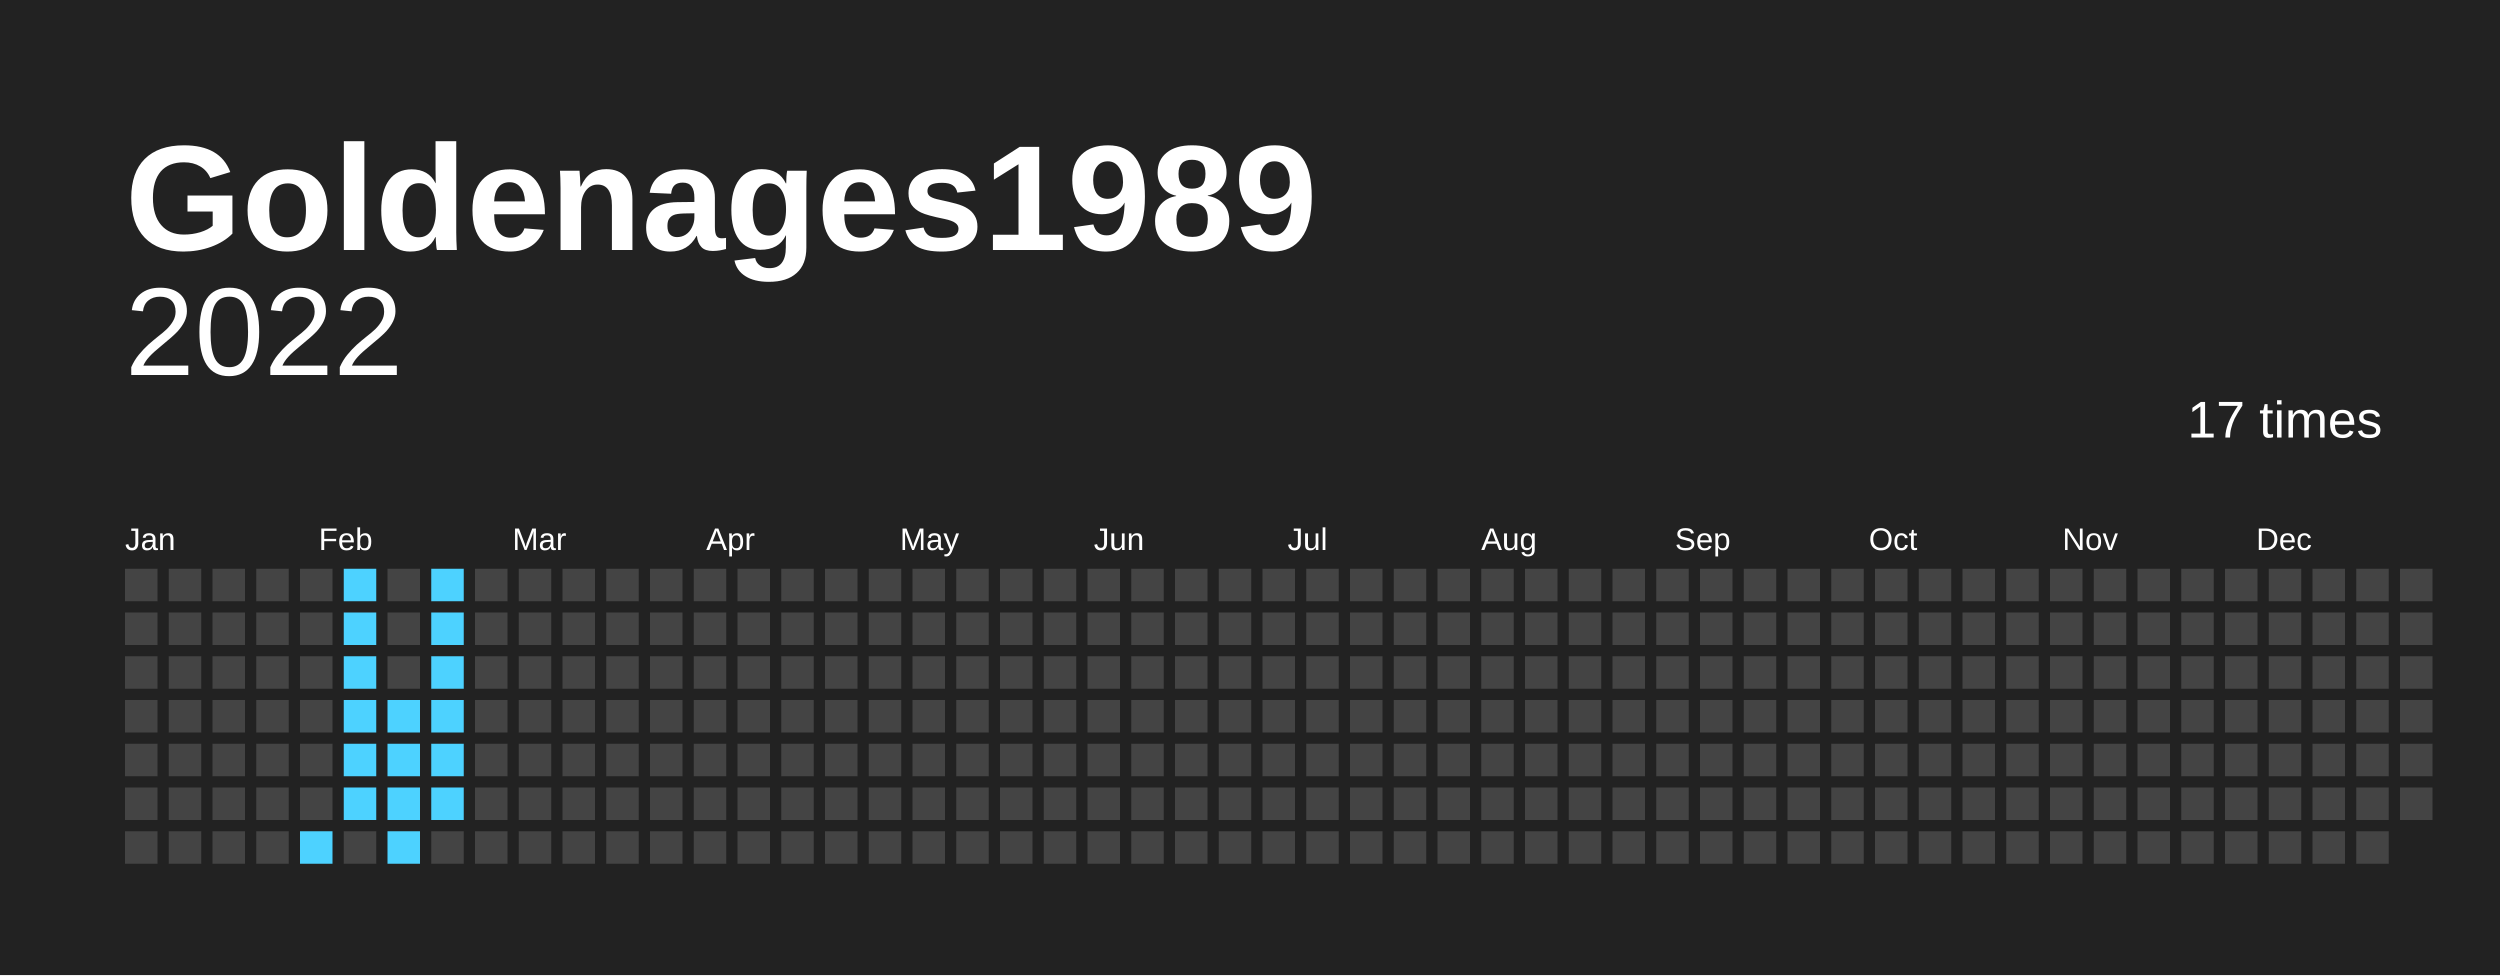
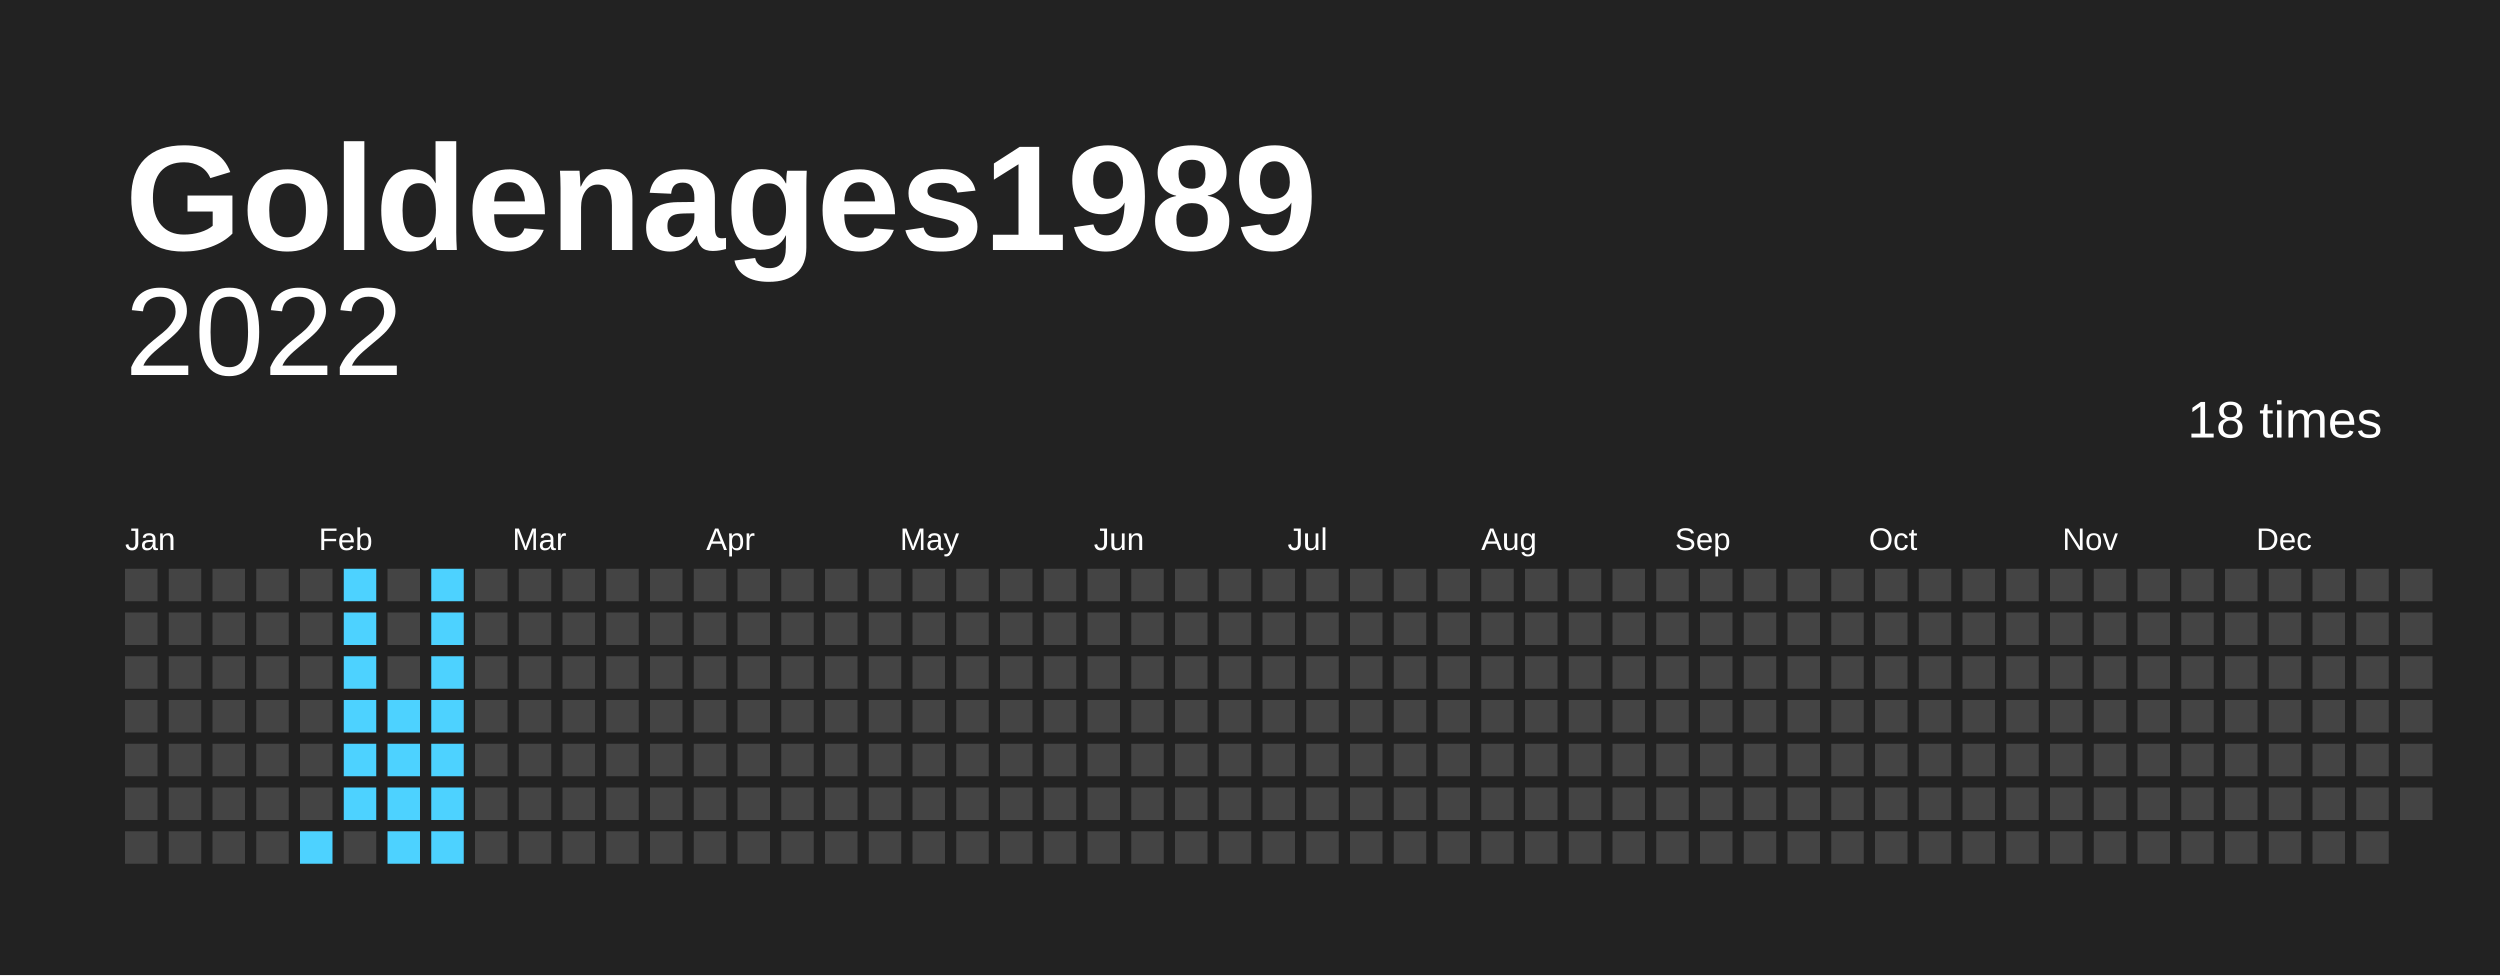
<svg xmlns="http://www.w3.org/2000/svg" baseProfile="full" height="78mm" version="1.1" viewBox="0,0,200,78" width="200mm">
  <defs />
  <rect fill="#222222" height="78" width="200" x="0" y="0" />
  <text fill="#FFFFFF" style="font-size:12px; font-family:Arial; font-weight:bold;" x="10" y="20">Goldenages1989</text>
  <text alignment-baseline="hanging" fill="#FFFFFF" style="font-size:10.0px; font-family:Arial;" x="10" y="30">2022</text>
-   <text alignment-baseline="hanging" fill="#FFFFFF" style="font-size:4.125px; font-family:Arial;" x="175" y="35">17 times</text>
+   <text alignment-baseline="hanging" fill="#FFFFFF" style="font-size:4.125px; font-family:Arial;" x="175" y="35">18 times</text>
  <text fill="#FFFFFF" style="font-size:2.5px; font-family:Arial" x="10.0" y="44">Jan</text>
  <text fill="#FFFFFF" style="font-size:2.5px; font-family:Arial" x="25.5" y="44">Feb</text>
  <text fill="#FFFFFF" style="font-size:2.5px; font-family:Arial" x="41.0" y="44">Mar</text>
  <text fill="#FFFFFF" style="font-size:2.5px; font-family:Arial" x="56.5" y="44">Apr</text>
  <text fill="#FFFFFF" style="font-size:2.5px; font-family:Arial" x="72.0" y="44">May</text>
  <text fill="#FFFFFF" style="font-size:2.5px; font-family:Arial" x="87.5" y="44">Jun</text>
  <text fill="#FFFFFF" style="font-size:2.5px; font-family:Arial" x="103.0" y="44">Jul</text>
  <text fill="#FFFFFF" style="font-size:2.5px; font-family:Arial" x="118.5" y="44">Aug</text>
  <text fill="#FFFFFF" style="font-size:2.5px; font-family:Arial" x="134.0" y="44">Sep</text>
  <text fill="#FFFFFF" style="font-size:2.5px; font-family:Arial" x="149.5" y="44">Oct</text>
  <text fill="#FFFFFF" style="font-size:2.5px; font-family:Arial" x="165.0" y="44">Nov</text>
  <text fill="#FFFFFF" style="font-size:2.5px; font-family:Arial" x="180.5" y="44">Dec</text>
  <rect fill="#444444" height="2.6" width="2.6" x="10.0" y="45.5" />
  <rect fill="#444444" height="2.6" width="2.6" x="10.0" y="49.0" />
  <rect fill="#444444" height="2.6" width="2.6" x="10.0" y="52.5" />
  <rect fill="#444444" height="2.6" width="2.6" x="10.0" y="56.0" />
  <rect fill="#444444" height="2.6" width="2.6" x="10.0" y="59.5" />
  <rect fill="#444444" height="2.6" width="2.6" x="10.0" y="63.0" />
  <rect fill="#444444" height="2.6" width="2.6" x="10.0" y="66.5" />
  <rect fill="#444444" height="2.6" width="2.6" x="13.5" y="45.5" />
  <rect fill="#444444" height="2.6" width="2.6" x="13.5" y="49.0" />
  <rect fill="#444444" height="2.6" width="2.6" x="13.5" y="52.5" />
  <rect fill="#444444" height="2.6" width="2.6" x="13.5" y="56.0" />
  <rect fill="#444444" height="2.6" width="2.6" x="13.5" y="59.5" />
  <rect fill="#444444" height="2.6" width="2.6" x="13.5" y="63.0" />
  <rect fill="#444444" height="2.6" width="2.6" x="13.5" y="66.5" />
  <rect fill="#444444" height="2.6" width="2.6" x="17.0" y="45.5" />
  <rect fill="#444444" height="2.6" width="2.6" x="17.0" y="49.0" />
  <rect fill="#444444" height="2.6" width="2.6" x="17.0" y="52.5" />
  <rect fill="#444444" height="2.6" width="2.6" x="17.0" y="56.0" />
  <rect fill="#444444" height="2.6" width="2.6" x="17.0" y="59.5" />
  <rect fill="#444444" height="2.6" width="2.6" x="17.0" y="63.0" />
  <rect fill="#444444" height="2.6" width="2.6" x="17.0" y="66.5" />
  <rect fill="#444444" height="2.6" width="2.6" x="20.5" y="45.5" />
  <rect fill="#444444" height="2.6" width="2.6" x="20.5" y="49.0" />
  <rect fill="#444444" height="2.6" width="2.6" x="20.5" y="52.5" />
  <rect fill="#444444" height="2.6" width="2.6" x="20.5" y="56.0" />
  <rect fill="#444444" height="2.6" width="2.6" x="20.5" y="59.5" />
  <rect fill="#444444" height="2.6" width="2.6" x="20.5" y="63.0" />
  <rect fill="#444444" height="2.6" width="2.6" x="20.5" y="66.5" />
  <rect fill="#444444" height="2.6" width="2.6" x="24.0" y="45.5" />
  <rect fill="#444444" height="2.6" width="2.6" x="24.0" y="49.0" />
  <rect fill="#444444" height="2.6" width="2.6" x="24.0" y="52.5" />
  <rect fill="#444444" height="2.6" width="2.6" x="24.0" y="56.0" />
  <rect fill="#444444" height="2.6" width="2.6" x="24.0" y="59.5" />
  <rect fill="#444444" height="2.6" width="2.6" x="24.0" y="63.0" />
  <rect fill="#4DD2FF" height="2.6" width="2.6" x="24.0" y="66.5" />
  <rect fill="#4DD2FF" height="2.6" width="2.6" x="27.5" y="45.5" />
  <rect fill="#4DD2FF" height="2.6" width="2.6" x="27.5" y="49.0" />
  <rect fill="#4DD2FF" height="2.6" width="2.6" x="27.5" y="52.5" />
  <rect fill="#4DD2FF" height="2.6" width="2.6" x="27.5" y="56.0" />
  <rect fill="#4DD2FF" height="2.6" width="2.6" x="27.5" y="59.5" />
  <rect fill="#4DD2FF" height="2.6" width="2.6" x="27.5" y="63.0" />
  <rect fill="#444444" height="2.6" width="2.6" x="27.5" y="66.5" />
  <rect fill="#444444" height="2.6" width="2.6" x="31.0" y="45.5" />
  <rect fill="#444444" height="2.6" width="2.6" x="31.0" y="49.0" />
  <rect fill="#444444" height="2.6" width="2.6" x="31.0" y="52.5" />
  <rect fill="#4DD2FF" height="2.6" width="2.6" x="31.0" y="56.0" />
  <rect fill="#4DD2FF" height="2.6" width="2.6" x="31.0" y="59.5" />
  <rect fill="#4DD2FF" height="2.6" width="2.6" x="31.0" y="63.0" />
  <rect fill="#4DD2FF" height="2.6" width="2.6" x="31.0" y="66.5" />
  <rect fill="#4DD2FF" height="2.6" width="2.6" x="34.5" y="45.5" />
  <rect fill="#4DD2FF" height="2.6" width="2.6" x="34.5" y="49.0" />
  <rect fill="#4DD2FF" height="2.6" width="2.6" x="34.5" y="52.5" />
  <rect fill="#4DD2FF" height="2.6" width="2.6" x="34.5" y="56.0" />
  <rect fill="#4DD2FF" height="2.6" width="2.6" x="34.5" y="59.5" />
  <rect fill="#4DD2FF" height="2.6" width="2.6" x="34.5" y="63.0" />
-   <rect fill="#444444" height="2.6" width="2.6" x="34.5" y="66.5" />
+   <rect fill="#4DD2FF" height="2.6" width="2.6" x="34.5" y="66.5" />
  <rect fill="#444444" height="2.6" width="2.6" x="38.0" y="45.5" />
  <rect fill="#444444" height="2.6" width="2.6" x="38.0" y="49.0" />
  <rect fill="#444444" height="2.6" width="2.6" x="38.0" y="52.5" />
  <rect fill="#444444" height="2.6" width="2.6" x="38.0" y="56.0" />
  <rect fill="#444444" height="2.6" width="2.6" x="38.0" y="59.5" />
  <rect fill="#444444" height="2.6" width="2.6" x="38.0" y="63.0" />
  <rect fill="#444444" height="2.6" width="2.6" x="38.0" y="66.5" />
  <rect fill="#444444" height="2.6" width="2.6" x="41.5" y="45.5" />
  <rect fill="#444444" height="2.6" width="2.6" x="41.5" y="49.0" />
  <rect fill="#444444" height="2.6" width="2.6" x="41.5" y="52.5" />
  <rect fill="#444444" height="2.6" width="2.6" x="41.5" y="56.0" />
  <rect fill="#444444" height="2.6" width="2.6" x="41.5" y="59.5" />
  <rect fill="#444444" height="2.6" width="2.6" x="41.5" y="63.0" />
  <rect fill="#444444" height="2.6" width="2.6" x="41.5" y="66.5" />
  <rect fill="#444444" height="2.6" width="2.6" x="45.0" y="45.5" />
  <rect fill="#444444" height="2.6" width="2.6" x="45.0" y="49.0" />
  <rect fill="#444444" height="2.6" width="2.6" x="45.0" y="52.5" />
  <rect fill="#444444" height="2.6" width="2.6" x="45.0" y="56.0" />
  <rect fill="#444444" height="2.6" width="2.6" x="45.0" y="59.5" />
  <rect fill="#444444" height="2.6" width="2.6" x="45.0" y="63.0" />
  <rect fill="#444444" height="2.6" width="2.6" x="45.0" y="66.5" />
  <rect fill="#444444" height="2.6" width="2.6" x="48.5" y="45.5" />
  <rect fill="#444444" height="2.6" width="2.6" x="48.5" y="49.0" />
  <rect fill="#444444" height="2.6" width="2.6" x="48.5" y="52.5" />
  <rect fill="#444444" height="2.6" width="2.6" x="48.5" y="56.0" />
  <rect fill="#444444" height="2.6" width="2.6" x="48.5" y="59.5" />
  <rect fill="#444444" height="2.6" width="2.6" x="48.5" y="63.0" />
  <rect fill="#444444" height="2.6" width="2.6" x="48.5" y="66.5" />
  <rect fill="#444444" height="2.6" width="2.6" x="52.0" y="45.5" />
  <rect fill="#444444" height="2.6" width="2.6" x="52.0" y="49.0" />
  <rect fill="#444444" height="2.6" width="2.6" x="52.0" y="52.5" />
  <rect fill="#444444" height="2.6" width="2.6" x="52.0" y="56.0" />
  <rect fill="#444444" height="2.6" width="2.6" x="52.0" y="59.5" />
  <rect fill="#444444" height="2.6" width="2.6" x="52.0" y="63.0" />
  <rect fill="#444444" height="2.6" width="2.6" x="52.0" y="66.5" />
  <rect fill="#444444" height="2.6" width="2.6" x="55.5" y="45.5" />
  <rect fill="#444444" height="2.6" width="2.6" x="55.5" y="49.0" />
  <rect fill="#444444" height="2.6" width="2.6" x="55.5" y="52.5" />
  <rect fill="#444444" height="2.6" width="2.6" x="55.5" y="56.0" />
  <rect fill="#444444" height="2.6" width="2.6" x="55.5" y="59.5" />
  <rect fill="#444444" height="2.6" width="2.6" x="55.5" y="63.0" />
  <rect fill="#444444" height="2.6" width="2.6" x="55.5" y="66.5" />
  <rect fill="#444444" height="2.6" width="2.6" x="59.0" y="45.5" />
  <rect fill="#444444" height="2.6" width="2.6" x="59.0" y="49.0" />
  <rect fill="#444444" height="2.6" width="2.6" x="59.0" y="52.5" />
  <rect fill="#444444" height="2.6" width="2.6" x="59.0" y="56.0" />
  <rect fill="#444444" height="2.6" width="2.6" x="59.0" y="59.5" />
  <rect fill="#444444" height="2.6" width="2.6" x="59.0" y="63.0" />
  <rect fill="#444444" height="2.6" width="2.6" x="59.0" y="66.5" />
  <rect fill="#444444" height="2.6" width="2.6" x="62.5" y="45.5" />
  <rect fill="#444444" height="2.6" width="2.6" x="62.5" y="49.0" />
  <rect fill="#444444" height="2.6" width="2.6" x="62.5" y="52.5" />
  <rect fill="#444444" height="2.6" width="2.6" x="62.5" y="56.0" />
  <rect fill="#444444" height="2.6" width="2.6" x="62.5" y="59.5" />
  <rect fill="#444444" height="2.6" width="2.6" x="62.5" y="63.0" />
  <rect fill="#444444" height="2.6" width="2.6" x="62.5" y="66.5" />
  <rect fill="#444444" height="2.6" width="2.6" x="66.0" y="45.5" />
  <rect fill="#444444" height="2.6" width="2.6" x="66.0" y="49.0" />
  <rect fill="#444444" height="2.6" width="2.6" x="66.0" y="52.5" />
  <rect fill="#444444" height="2.6" width="2.6" x="66.0" y="56.0" />
  <rect fill="#444444" height="2.6" width="2.6" x="66.0" y="59.5" />
  <rect fill="#444444" height="2.6" width="2.6" x="66.0" y="63.0" />
  <rect fill="#444444" height="2.6" width="2.6" x="66.0" y="66.5" />
  <rect fill="#444444" height="2.6" width="2.6" x="69.5" y="45.5" />
  <rect fill="#444444" height="2.6" width="2.6" x="69.5" y="49.0" />
  <rect fill="#444444" height="2.6" width="2.6" x="69.5" y="52.5" />
  <rect fill="#444444" height="2.6" width="2.6" x="69.5" y="56.0" />
  <rect fill="#444444" height="2.6" width="2.6" x="69.5" y="59.5" />
  <rect fill="#444444" height="2.6" width="2.6" x="69.5" y="63.0" />
  <rect fill="#444444" height="2.6" width="2.6" x="69.5" y="66.5" />
  <rect fill="#444444" height="2.6" width="2.6" x="73.0" y="45.5" />
  <rect fill="#444444" height="2.6" width="2.6" x="73.0" y="49.0" />
  <rect fill="#444444" height="2.6" width="2.6" x="73.0" y="52.5" />
  <rect fill="#444444" height="2.6" width="2.6" x="73.0" y="56.0" />
  <rect fill="#444444" height="2.6" width="2.6" x="73.0" y="59.5" />
  <rect fill="#444444" height="2.6" width="2.6" x="73.0" y="63.0" />
  <rect fill="#444444" height="2.6" width="2.6" x="73.0" y="66.5" />
  <rect fill="#444444" height="2.6" width="2.6" x="76.5" y="45.5" />
  <rect fill="#444444" height="2.6" width="2.6" x="76.5" y="49.0" />
  <rect fill="#444444" height="2.6" width="2.6" x="76.5" y="52.5" />
  <rect fill="#444444" height="2.6" width="2.6" x="76.5" y="56.0" />
  <rect fill="#444444" height="2.6" width="2.6" x="76.5" y="59.5" />
  <rect fill="#444444" height="2.6" width="2.6" x="76.5" y="63.0" />
  <rect fill="#444444" height="2.6" width="2.6" x="76.5" y="66.5" />
  <rect fill="#444444" height="2.6" width="2.6" x="80.0" y="45.5" />
  <rect fill="#444444" height="2.6" width="2.6" x="80.0" y="49.0" />
  <rect fill="#444444" height="2.6" width="2.6" x="80.0" y="52.5" />
  <rect fill="#444444" height="2.6" width="2.6" x="80.0" y="56.0" />
  <rect fill="#444444" height="2.6" width="2.6" x="80.0" y="59.5" />
  <rect fill="#444444" height="2.6" width="2.6" x="80.0" y="63.0" />
  <rect fill="#444444" height="2.6" width="2.6" x="80.0" y="66.5" />
  <rect fill="#444444" height="2.6" width="2.6" x="83.5" y="45.5" />
  <rect fill="#444444" height="2.6" width="2.6" x="83.5" y="49.0" />
  <rect fill="#444444" height="2.6" width="2.6" x="83.5" y="52.5" />
  <rect fill="#444444" height="2.6" width="2.6" x="83.5" y="56.0" />
  <rect fill="#444444" height="2.6" width="2.6" x="83.5" y="59.5" />
  <rect fill="#444444" height="2.6" width="2.6" x="83.5" y="63.0" />
  <rect fill="#444444" height="2.6" width="2.6" x="83.5" y="66.5" />
  <rect fill="#444444" height="2.6" width="2.6" x="87.0" y="45.5" />
  <rect fill="#444444" height="2.6" width="2.6" x="87.0" y="49.0" />
  <rect fill="#444444" height="2.6" width="2.6" x="87.0" y="52.5" />
  <rect fill="#444444" height="2.6" width="2.6" x="87.0" y="56.0" />
  <rect fill="#444444" height="2.6" width="2.6" x="87.0" y="59.5" />
  <rect fill="#444444" height="2.6" width="2.6" x="87.0" y="63.0" />
  <rect fill="#444444" height="2.6" width="2.6" x="87.0" y="66.5" />
  <rect fill="#444444" height="2.6" width="2.6" x="90.5" y="45.5" />
  <rect fill="#444444" height="2.6" width="2.6" x="90.5" y="49.0" />
  <rect fill="#444444" height="2.6" width="2.6" x="90.5" y="52.5" />
  <rect fill="#444444" height="2.6" width="2.6" x="90.5" y="56.0" />
  <rect fill="#444444" height="2.6" width="2.6" x="90.5" y="59.5" />
  <rect fill="#444444" height="2.6" width="2.6" x="90.5" y="63.0" />
  <rect fill="#444444" height="2.6" width="2.6" x="90.5" y="66.5" />
  <rect fill="#444444" height="2.6" width="2.6" x="94.0" y="45.5" />
  <rect fill="#444444" height="2.6" width="2.6" x="94.0" y="49.0" />
  <rect fill="#444444" height="2.6" width="2.6" x="94.0" y="52.5" />
  <rect fill="#444444" height="2.6" width="2.6" x="94.0" y="56.0" />
  <rect fill="#444444" height="2.6" width="2.6" x="94.0" y="59.5" />
  <rect fill="#444444" height="2.6" width="2.6" x="94.0" y="63.0" />
  <rect fill="#444444" height="2.6" width="2.6" x="94.0" y="66.5" />
  <rect fill="#444444" height="2.6" width="2.6" x="97.5" y="45.5" />
  <rect fill="#444444" height="2.6" width="2.6" x="97.5" y="49.0" />
  <rect fill="#444444" height="2.6" width="2.6" x="97.5" y="52.5" />
  <rect fill="#444444" height="2.6" width="2.6" x="97.5" y="56.0" />
  <rect fill="#444444" height="2.6" width="2.6" x="97.5" y="59.5" />
  <rect fill="#444444" height="2.6" width="2.6" x="97.5" y="63.0" />
  <rect fill="#444444" height="2.6" width="2.6" x="97.5" y="66.5" />
  <rect fill="#444444" height="2.6" width="2.6" x="101.0" y="45.5" />
  <rect fill="#444444" height="2.6" width="2.6" x="101.0" y="49.0" />
  <rect fill="#444444" height="2.6" width="2.6" x="101.0" y="52.5" />
  <rect fill="#444444" height="2.6" width="2.6" x="101.0" y="56.0" />
  <rect fill="#444444" height="2.6" width="2.6" x="101.0" y="59.5" />
  <rect fill="#444444" height="2.6" width="2.6" x="101.0" y="63.0" />
  <rect fill="#444444" height="2.6" width="2.6" x="101.0" y="66.5" />
  <rect fill="#444444" height="2.6" width="2.6" x="104.5" y="45.5" />
  <rect fill="#444444" height="2.6" width="2.6" x="104.5" y="49.0" />
  <rect fill="#444444" height="2.6" width="2.6" x="104.5" y="52.5" />
  <rect fill="#444444" height="2.6" width="2.6" x="104.5" y="56.0" />
  <rect fill="#444444" height="2.6" width="2.6" x="104.5" y="59.5" />
  <rect fill="#444444" height="2.6" width="2.6" x="104.5" y="63.0" />
  <rect fill="#444444" height="2.6" width="2.6" x="104.5" y="66.5" />
  <rect fill="#444444" height="2.6" width="2.6" x="108.0" y="45.5" />
  <rect fill="#444444" height="2.6" width="2.6" x="108.0" y="49.0" />
  <rect fill="#444444" height="2.6" width="2.6" x="108.0" y="52.5" />
  <rect fill="#444444" height="2.6" width="2.6" x="108.0" y="56.0" />
  <rect fill="#444444" height="2.6" width="2.6" x="108.0" y="59.5" />
  <rect fill="#444444" height="2.6" width="2.6" x="108.0" y="63.0" />
  <rect fill="#444444" height="2.6" width="2.6" x="108.0" y="66.5" />
  <rect fill="#444444" height="2.6" width="2.6" x="111.5" y="45.5" />
  <rect fill="#444444" height="2.6" width="2.6" x="111.5" y="49.0" />
  <rect fill="#444444" height="2.6" width="2.6" x="111.5" y="52.5" />
  <rect fill="#444444" height="2.6" width="2.6" x="111.5" y="56.0" />
  <rect fill="#444444" height="2.6" width="2.6" x="111.5" y="59.5" />
  <rect fill="#444444" height="2.6" width="2.6" x="111.5" y="63.0" />
  <rect fill="#444444" height="2.6" width="2.6" x="111.5" y="66.5" />
  <rect fill="#444444" height="2.6" width="2.6" x="115.0" y="45.5" />
  <rect fill="#444444" height="2.6" width="2.6" x="115.0" y="49.0" />
  <rect fill="#444444" height="2.6" width="2.6" x="115.0" y="52.5" />
  <rect fill="#444444" height="2.6" width="2.6" x="115.0" y="56.0" />
  <rect fill="#444444" height="2.6" width="2.6" x="115.0" y="59.5" />
  <rect fill="#444444" height="2.6" width="2.6" x="115.0" y="63.0" />
  <rect fill="#444444" height="2.6" width="2.6" x="115.0" y="66.5" />
  <rect fill="#444444" height="2.6" width="2.6" x="118.5" y="45.5" />
  <rect fill="#444444" height="2.6" width="2.6" x="118.5" y="49.0" />
  <rect fill="#444444" height="2.6" width="2.6" x="118.5" y="52.5" />
  <rect fill="#444444" height="2.6" width="2.6" x="118.5" y="56.0" />
  <rect fill="#444444" height="2.6" width="2.6" x="118.5" y="59.5" />
  <rect fill="#444444" height="2.6" width="2.6" x="118.5" y="63.0" />
  <rect fill="#444444" height="2.6" width="2.6" x="118.5" y="66.5" />
  <rect fill="#444444" height="2.6" width="2.6" x="122.0" y="45.5" />
  <rect fill="#444444" height="2.6" width="2.6" x="122.0" y="49.0" />
  <rect fill="#444444" height="2.6" width="2.6" x="122.0" y="52.5" />
  <rect fill="#444444" height="2.6" width="2.6" x="122.0" y="56.0" />
  <rect fill="#444444" height="2.6" width="2.6" x="122.0" y="59.5" />
  <rect fill="#444444" height="2.6" width="2.6" x="122.0" y="63.0" />
  <rect fill="#444444" height="2.6" width="2.6" x="122.0" y="66.5" />
  <rect fill="#444444" height="2.6" width="2.6" x="125.5" y="45.5" />
  <rect fill="#444444" height="2.6" width="2.6" x="125.5" y="49.0" />
  <rect fill="#444444" height="2.6" width="2.6" x="125.5" y="52.5" />
  <rect fill="#444444" height="2.6" width="2.6" x="125.5" y="56.0" />
  <rect fill="#444444" height="2.6" width="2.6" x="125.5" y="59.5" />
  <rect fill="#444444" height="2.6" width="2.6" x="125.5" y="63.0" />
  <rect fill="#444444" height="2.6" width="2.6" x="125.5" y="66.5" />
  <rect fill="#444444" height="2.6" width="2.6" x="129.0" y="45.5" />
  <rect fill="#444444" height="2.6" width="2.6" x="129.0" y="49.0" />
  <rect fill="#444444" height="2.6" width="2.6" x="129.0" y="52.5" />
  <rect fill="#444444" height="2.6" width="2.6" x="129.0" y="56.0" />
  <rect fill="#444444" height="2.6" width="2.6" x="129.0" y="59.5" />
  <rect fill="#444444" height="2.6" width="2.6" x="129.0" y="63.0" />
  <rect fill="#444444" height="2.6" width="2.6" x="129.0" y="66.5" />
  <rect fill="#444444" height="2.6" width="2.6" x="132.5" y="45.5" />
  <rect fill="#444444" height="2.6" width="2.6" x="132.5" y="49.0" />
  <rect fill="#444444" height="2.6" width="2.6" x="132.5" y="52.5" />
  <rect fill="#444444" height="2.6" width="2.6" x="132.5" y="56.0" />
  <rect fill="#444444" height="2.6" width="2.6" x="132.5" y="59.5" />
  <rect fill="#444444" height="2.6" width="2.6" x="132.5" y="63.0" />
  <rect fill="#444444" height="2.6" width="2.6" x="132.5" y="66.5" />
  <rect fill="#444444" height="2.6" width="2.6" x="136.0" y="45.5" />
  <rect fill="#444444" height="2.6" width="2.6" x="136.0" y="49.0" />
  <rect fill="#444444" height="2.6" width="2.6" x="136.0" y="52.5" />
  <rect fill="#444444" height="2.6" width="2.6" x="136.0" y="56.0" />
  <rect fill="#444444" height="2.6" width="2.6" x="136.0" y="59.5" />
  <rect fill="#444444" height="2.6" width="2.6" x="136.0" y="63.0" />
  <rect fill="#444444" height="2.6" width="2.6" x="136.0" y="66.5" />
  <rect fill="#444444" height="2.6" width="2.6" x="139.5" y="45.5" />
  <rect fill="#444444" height="2.6" width="2.6" x="139.5" y="49.0" />
  <rect fill="#444444" height="2.6" width="2.6" x="139.5" y="52.5" />
  <rect fill="#444444" height="2.6" width="2.6" x="139.5" y="56.0" />
  <rect fill="#444444" height="2.6" width="2.6" x="139.5" y="59.5" />
  <rect fill="#444444" height="2.6" width="2.6" x="139.5" y="63.0" />
  <rect fill="#444444" height="2.6" width="2.6" x="139.5" y="66.5" />
  <rect fill="#444444" height="2.6" width="2.6" x="143.0" y="45.5" />
  <rect fill="#444444" height="2.6" width="2.6" x="143.0" y="49.0" />
  <rect fill="#444444" height="2.6" width="2.6" x="143.0" y="52.5" />
  <rect fill="#444444" height="2.6" width="2.6" x="143.0" y="56.0" />
  <rect fill="#444444" height="2.6" width="2.6" x="143.0" y="59.5" />
  <rect fill="#444444" height="2.6" width="2.6" x="143.0" y="63.0" />
  <rect fill="#444444" height="2.6" width="2.6" x="143.0" y="66.5" />
  <rect fill="#444444" height="2.6" width="2.6" x="146.5" y="45.5" />
  <rect fill="#444444" height="2.6" width="2.6" x="146.5" y="49.0" />
  <rect fill="#444444" height="2.6" width="2.6" x="146.5" y="52.5" />
  <rect fill="#444444" height="2.6" width="2.6" x="146.5" y="56.0" />
  <rect fill="#444444" height="2.6" width="2.6" x="146.5" y="59.5" />
  <rect fill="#444444" height="2.6" width="2.6" x="146.5" y="63.0" />
  <rect fill="#444444" height="2.6" width="2.6" x="146.5" y="66.5" />
  <rect fill="#444444" height="2.6" width="2.6" x="150.0" y="45.5" />
  <rect fill="#444444" height="2.6" width="2.6" x="150.0" y="49.0" />
  <rect fill="#444444" height="2.6" width="2.6" x="150.0" y="52.5" />
  <rect fill="#444444" height="2.6" width="2.6" x="150.0" y="56.0" />
  <rect fill="#444444" height="2.6" width="2.6" x="150.0" y="59.5" />
  <rect fill="#444444" height="2.6" width="2.6" x="150.0" y="63.0" />
  <rect fill="#444444" height="2.6" width="2.6" x="150.0" y="66.5" />
  <rect fill="#444444" height="2.6" width="2.6" x="153.5" y="45.5" />
  <rect fill="#444444" height="2.6" width="2.6" x="153.5" y="49.0" />
  <rect fill="#444444" height="2.6" width="2.6" x="153.5" y="52.5" />
  <rect fill="#444444" height="2.6" width="2.6" x="153.5" y="56.0" />
  <rect fill="#444444" height="2.6" width="2.6" x="153.5" y="59.5" />
  <rect fill="#444444" height="2.6" width="2.6" x="153.5" y="63.0" />
  <rect fill="#444444" height="2.6" width="2.6" x="153.5" y="66.5" />
  <rect fill="#444444" height="2.6" width="2.6" x="157.0" y="45.5" />
  <rect fill="#444444" height="2.6" width="2.6" x="157.0" y="49.0" />
  <rect fill="#444444" height="2.6" width="2.6" x="157.0" y="52.5" />
  <rect fill="#444444" height="2.6" width="2.6" x="157.0" y="56.0" />
  <rect fill="#444444" height="2.6" width="2.6" x="157.0" y="59.5" />
  <rect fill="#444444" height="2.6" width="2.6" x="157.0" y="63.0" />
  <rect fill="#444444" height="2.6" width="2.6" x="157.0" y="66.5" />
  <rect fill="#444444" height="2.6" width="2.6" x="160.5" y="45.5" />
  <rect fill="#444444" height="2.6" width="2.6" x="160.5" y="49.0" />
  <rect fill="#444444" height="2.6" width="2.6" x="160.5" y="52.5" />
  <rect fill="#444444" height="2.6" width="2.6" x="160.5" y="56.0" />
  <rect fill="#444444" height="2.6" width="2.6" x="160.5" y="59.5" />
  <rect fill="#444444" height="2.6" width="2.6" x="160.5" y="63.0" />
  <rect fill="#444444" height="2.6" width="2.6" x="160.5" y="66.5" />
  <rect fill="#444444" height="2.6" width="2.6" x="164.0" y="45.5" />
  <rect fill="#444444" height="2.6" width="2.6" x="164.0" y="49.0" />
  <rect fill="#444444" height="2.6" width="2.6" x="164.0" y="52.5" />
  <rect fill="#444444" height="2.6" width="2.6" x="164.0" y="56.0" />
  <rect fill="#444444" height="2.6" width="2.6" x="164.0" y="59.5" />
  <rect fill="#444444" height="2.6" width="2.6" x="164.0" y="63.0" />
  <rect fill="#444444" height="2.6" width="2.6" x="164.0" y="66.5" />
  <rect fill="#444444" height="2.6" width="2.6" x="167.5" y="45.5" />
  <rect fill="#444444" height="2.6" width="2.6" x="167.5" y="49.0" />
  <rect fill="#444444" height="2.6" width="2.6" x="167.5" y="52.5" />
  <rect fill="#444444" height="2.6" width="2.6" x="167.5" y="56.0" />
  <rect fill="#444444" height="2.6" width="2.6" x="167.5" y="59.5" />
  <rect fill="#444444" height="2.6" width="2.6" x="167.5" y="63.0" />
  <rect fill="#444444" height="2.6" width="2.6" x="167.5" y="66.5" />
  <rect fill="#444444" height="2.6" width="2.6" x="171.0" y="45.5" />
  <rect fill="#444444" height="2.6" width="2.6" x="171.0" y="49.0" />
  <rect fill="#444444" height="2.6" width="2.6" x="171.0" y="52.5" />
  <rect fill="#444444" height="2.6" width="2.6" x="171.0" y="56.0" />
  <rect fill="#444444" height="2.6" width="2.6" x="171.0" y="59.5" />
  <rect fill="#444444" height="2.6" width="2.6" x="171.0" y="63.0" />
  <rect fill="#444444" height="2.6" width="2.6" x="171.0" y="66.5" />
  <rect fill="#444444" height="2.6" width="2.6" x="174.5" y="45.5" />
  <rect fill="#444444" height="2.6" width="2.6" x="174.5" y="49.0" />
  <rect fill="#444444" height="2.6" width="2.6" x="174.5" y="52.5" />
  <rect fill="#444444" height="2.6" width="2.6" x="174.5" y="56.0" />
  <rect fill="#444444" height="2.6" width="2.6" x="174.5" y="59.5" />
  <rect fill="#444444" height="2.6" width="2.6" x="174.5" y="63.0" />
  <rect fill="#444444" height="2.6" width="2.6" x="174.5" y="66.5" />
  <rect fill="#444444" height="2.6" width="2.6" x="178.0" y="45.5" />
  <rect fill="#444444" height="2.6" width="2.6" x="178.0" y="49.0" />
  <rect fill="#444444" height="2.6" width="2.6" x="178.0" y="52.5" />
  <rect fill="#444444" height="2.6" width="2.6" x="178.0" y="56.0" />
  <rect fill="#444444" height="2.6" width="2.6" x="178.0" y="59.5" />
  <rect fill="#444444" height="2.6" width="2.6" x="178.0" y="63.0" />
  <rect fill="#444444" height="2.6" width="2.6" x="178.0" y="66.5" />
  <rect fill="#444444" height="2.6" width="2.6" x="181.5" y="45.5" />
  <rect fill="#444444" height="2.6" width="2.6" x="181.5" y="49.0" />
  <rect fill="#444444" height="2.6" width="2.6" x="181.5" y="52.5" />
  <rect fill="#444444" height="2.6" width="2.6" x="181.5" y="56.0" />
  <rect fill="#444444" height="2.6" width="2.6" x="181.5" y="59.5" />
  <rect fill="#444444" height="2.6" width="2.6" x="181.5" y="63.0" />
  <rect fill="#444444" height="2.6" width="2.6" x="181.5" y="66.5" />
  <rect fill="#444444" height="2.6" width="2.6" x="185.0" y="45.5" />
  <rect fill="#444444" height="2.6" width="2.6" x="185.0" y="49.0" />
  <rect fill="#444444" height="2.6" width="2.6" x="185.0" y="52.5" />
  <rect fill="#444444" height="2.6" width="2.6" x="185.0" y="56.0" />
  <rect fill="#444444" height="2.6" width="2.6" x="185.0" y="59.5" />
  <rect fill="#444444" height="2.6" width="2.6" x="185.0" y="63.0" />
  <rect fill="#444444" height="2.6" width="2.6" x="185.0" y="66.5" />
  <rect fill="#444444" height="2.6" width="2.6" x="188.5" y="45.5" />
  <rect fill="#444444" height="2.6" width="2.6" x="188.5" y="49.0" />
  <rect fill="#444444" height="2.6" width="2.6" x="188.5" y="52.5" />
  <rect fill="#444444" height="2.6" width="2.6" x="188.5" y="56.0" />
  <rect fill="#444444" height="2.6" width="2.6" x="188.5" y="59.5" />
  <rect fill="#444444" height="2.6" width="2.6" x="188.5" y="63.0" />
  <rect fill="#444444" height="2.6" width="2.6" x="188.5" y="66.5" />
  <rect fill="#444444" height="2.6" width="2.6" x="192.0" y="45.5" />
  <rect fill="#444444" height="2.6" width="2.6" x="192.0" y="49.0" />
  <rect fill="#444444" height="2.6" width="2.6" x="192.0" y="52.5" />
  <rect fill="#444444" height="2.6" width="2.6" x="192.0" y="56.0" />
  <rect fill="#444444" height="2.6" width="2.6" x="192.0" y="59.5" />
  <rect fill="#444444" height="2.6" width="2.6" x="192.0" y="63.0" />
</svg>
